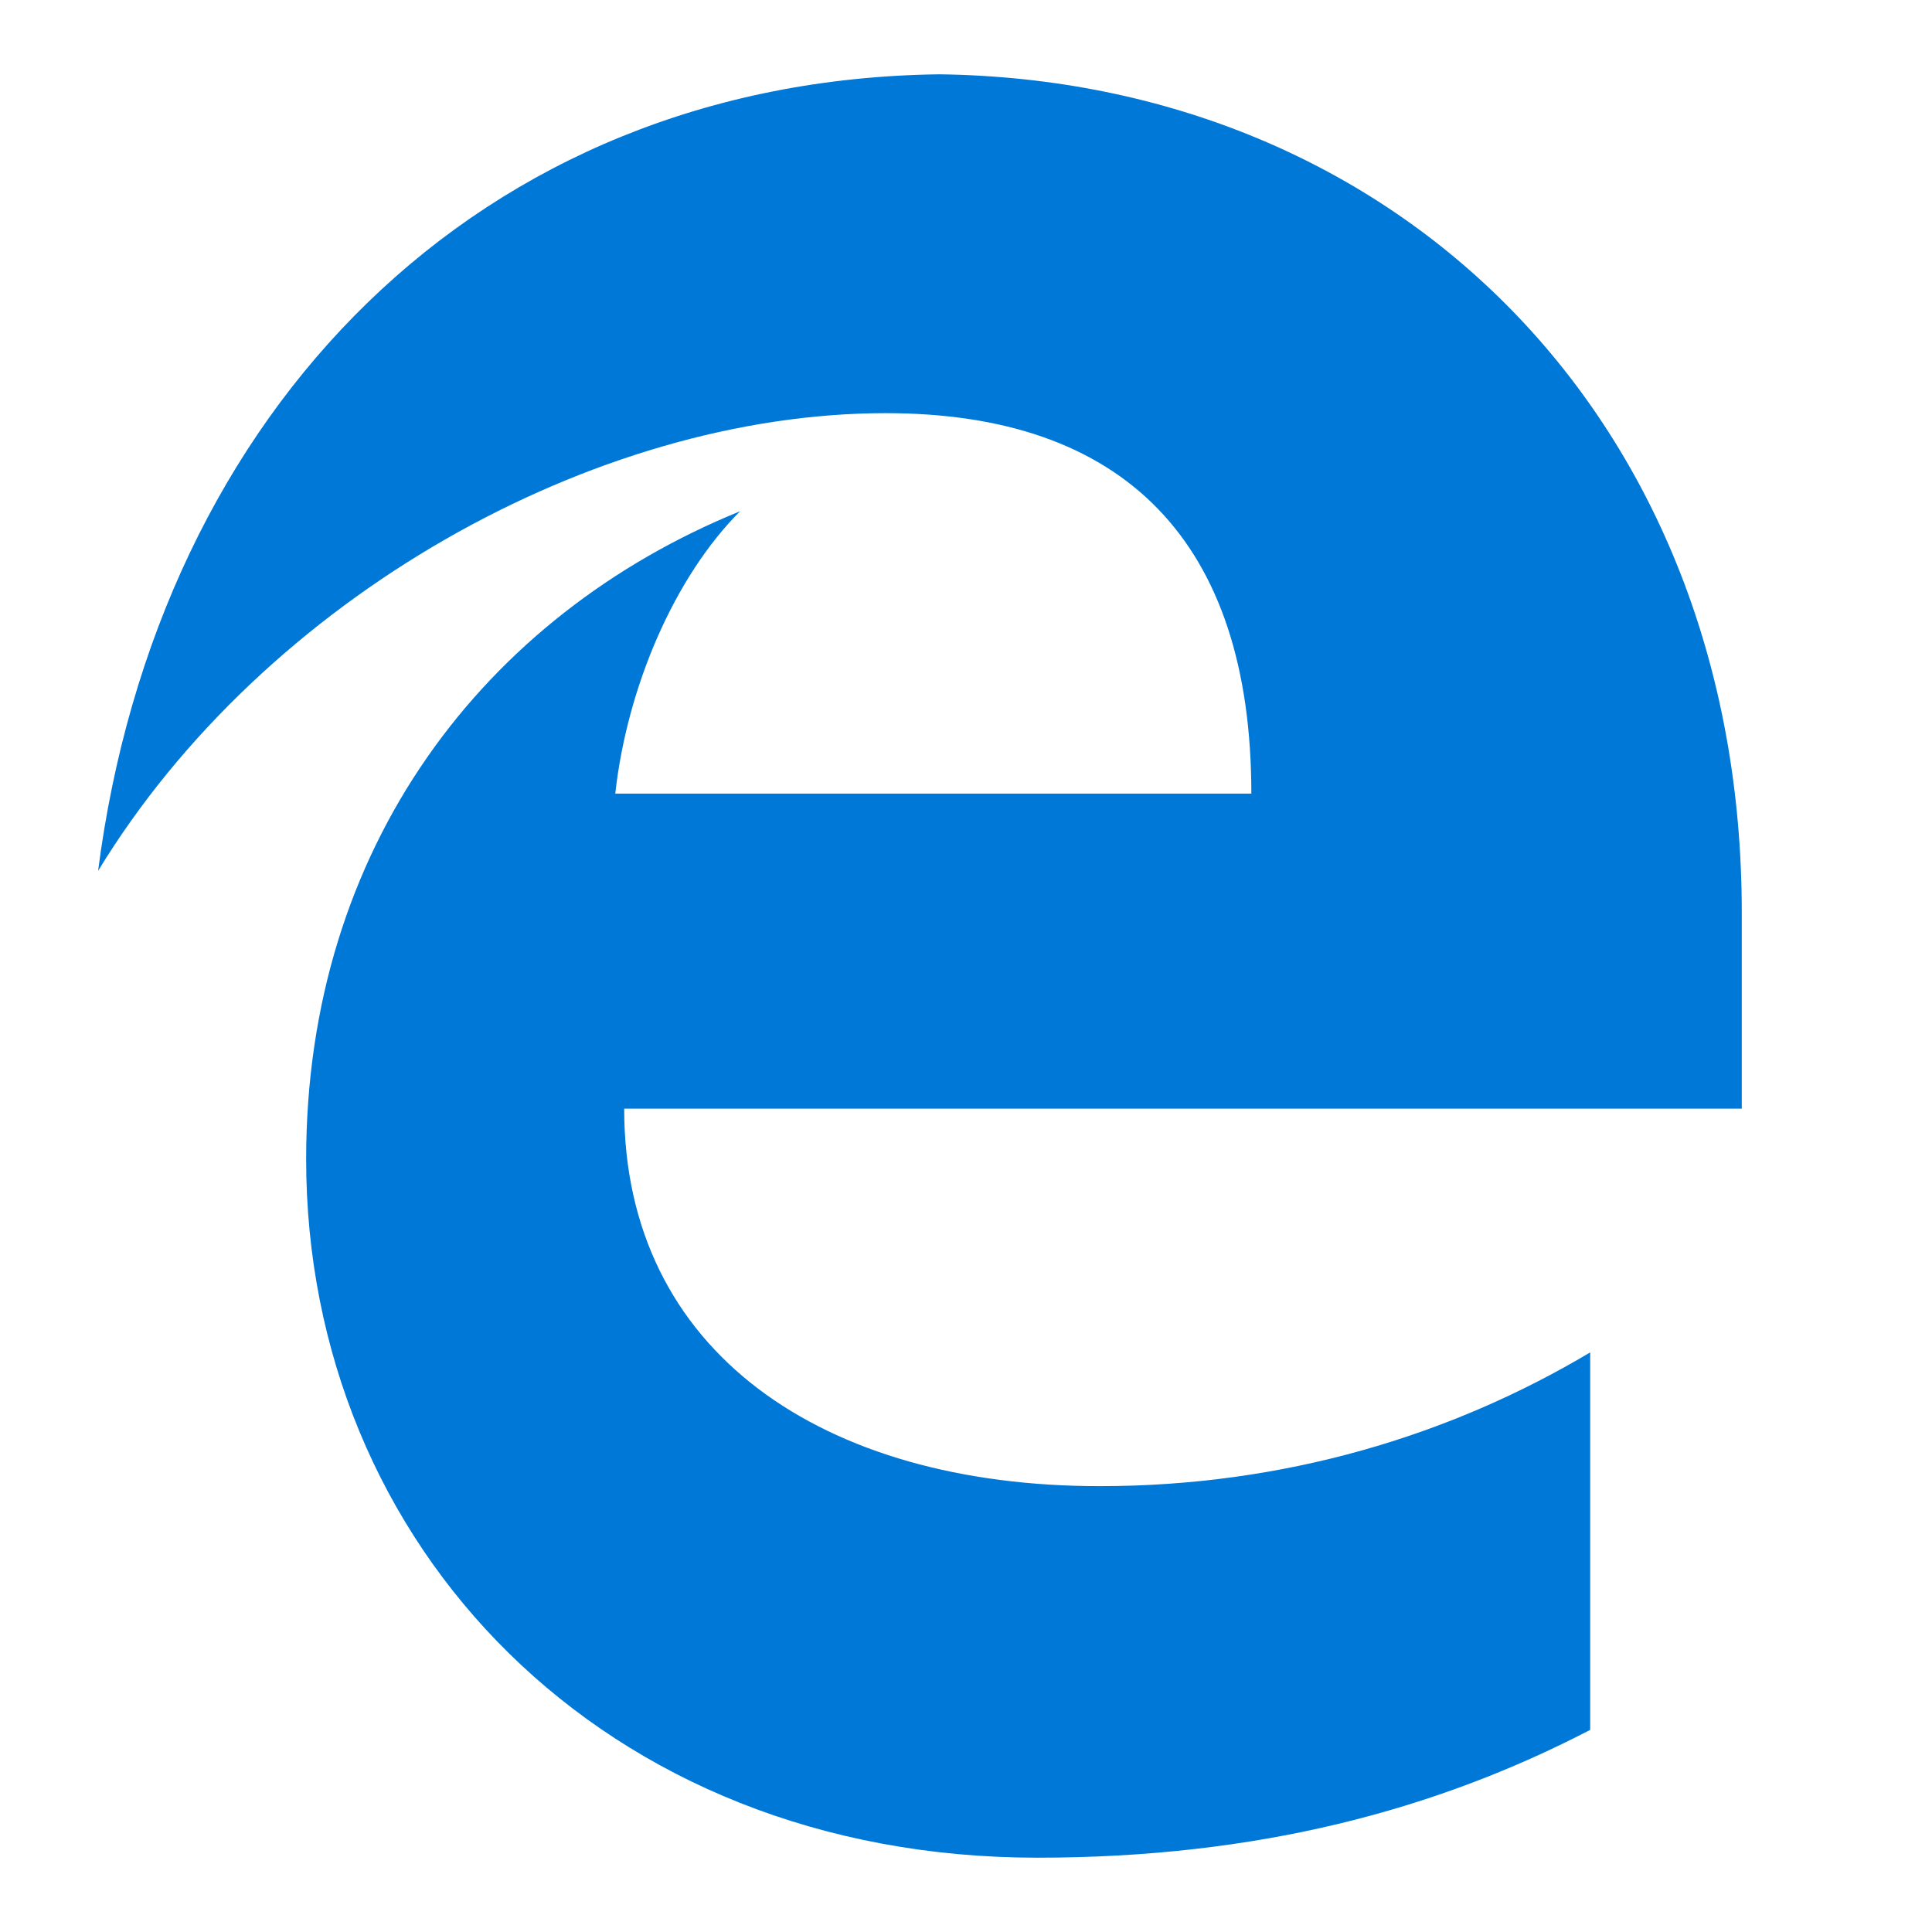
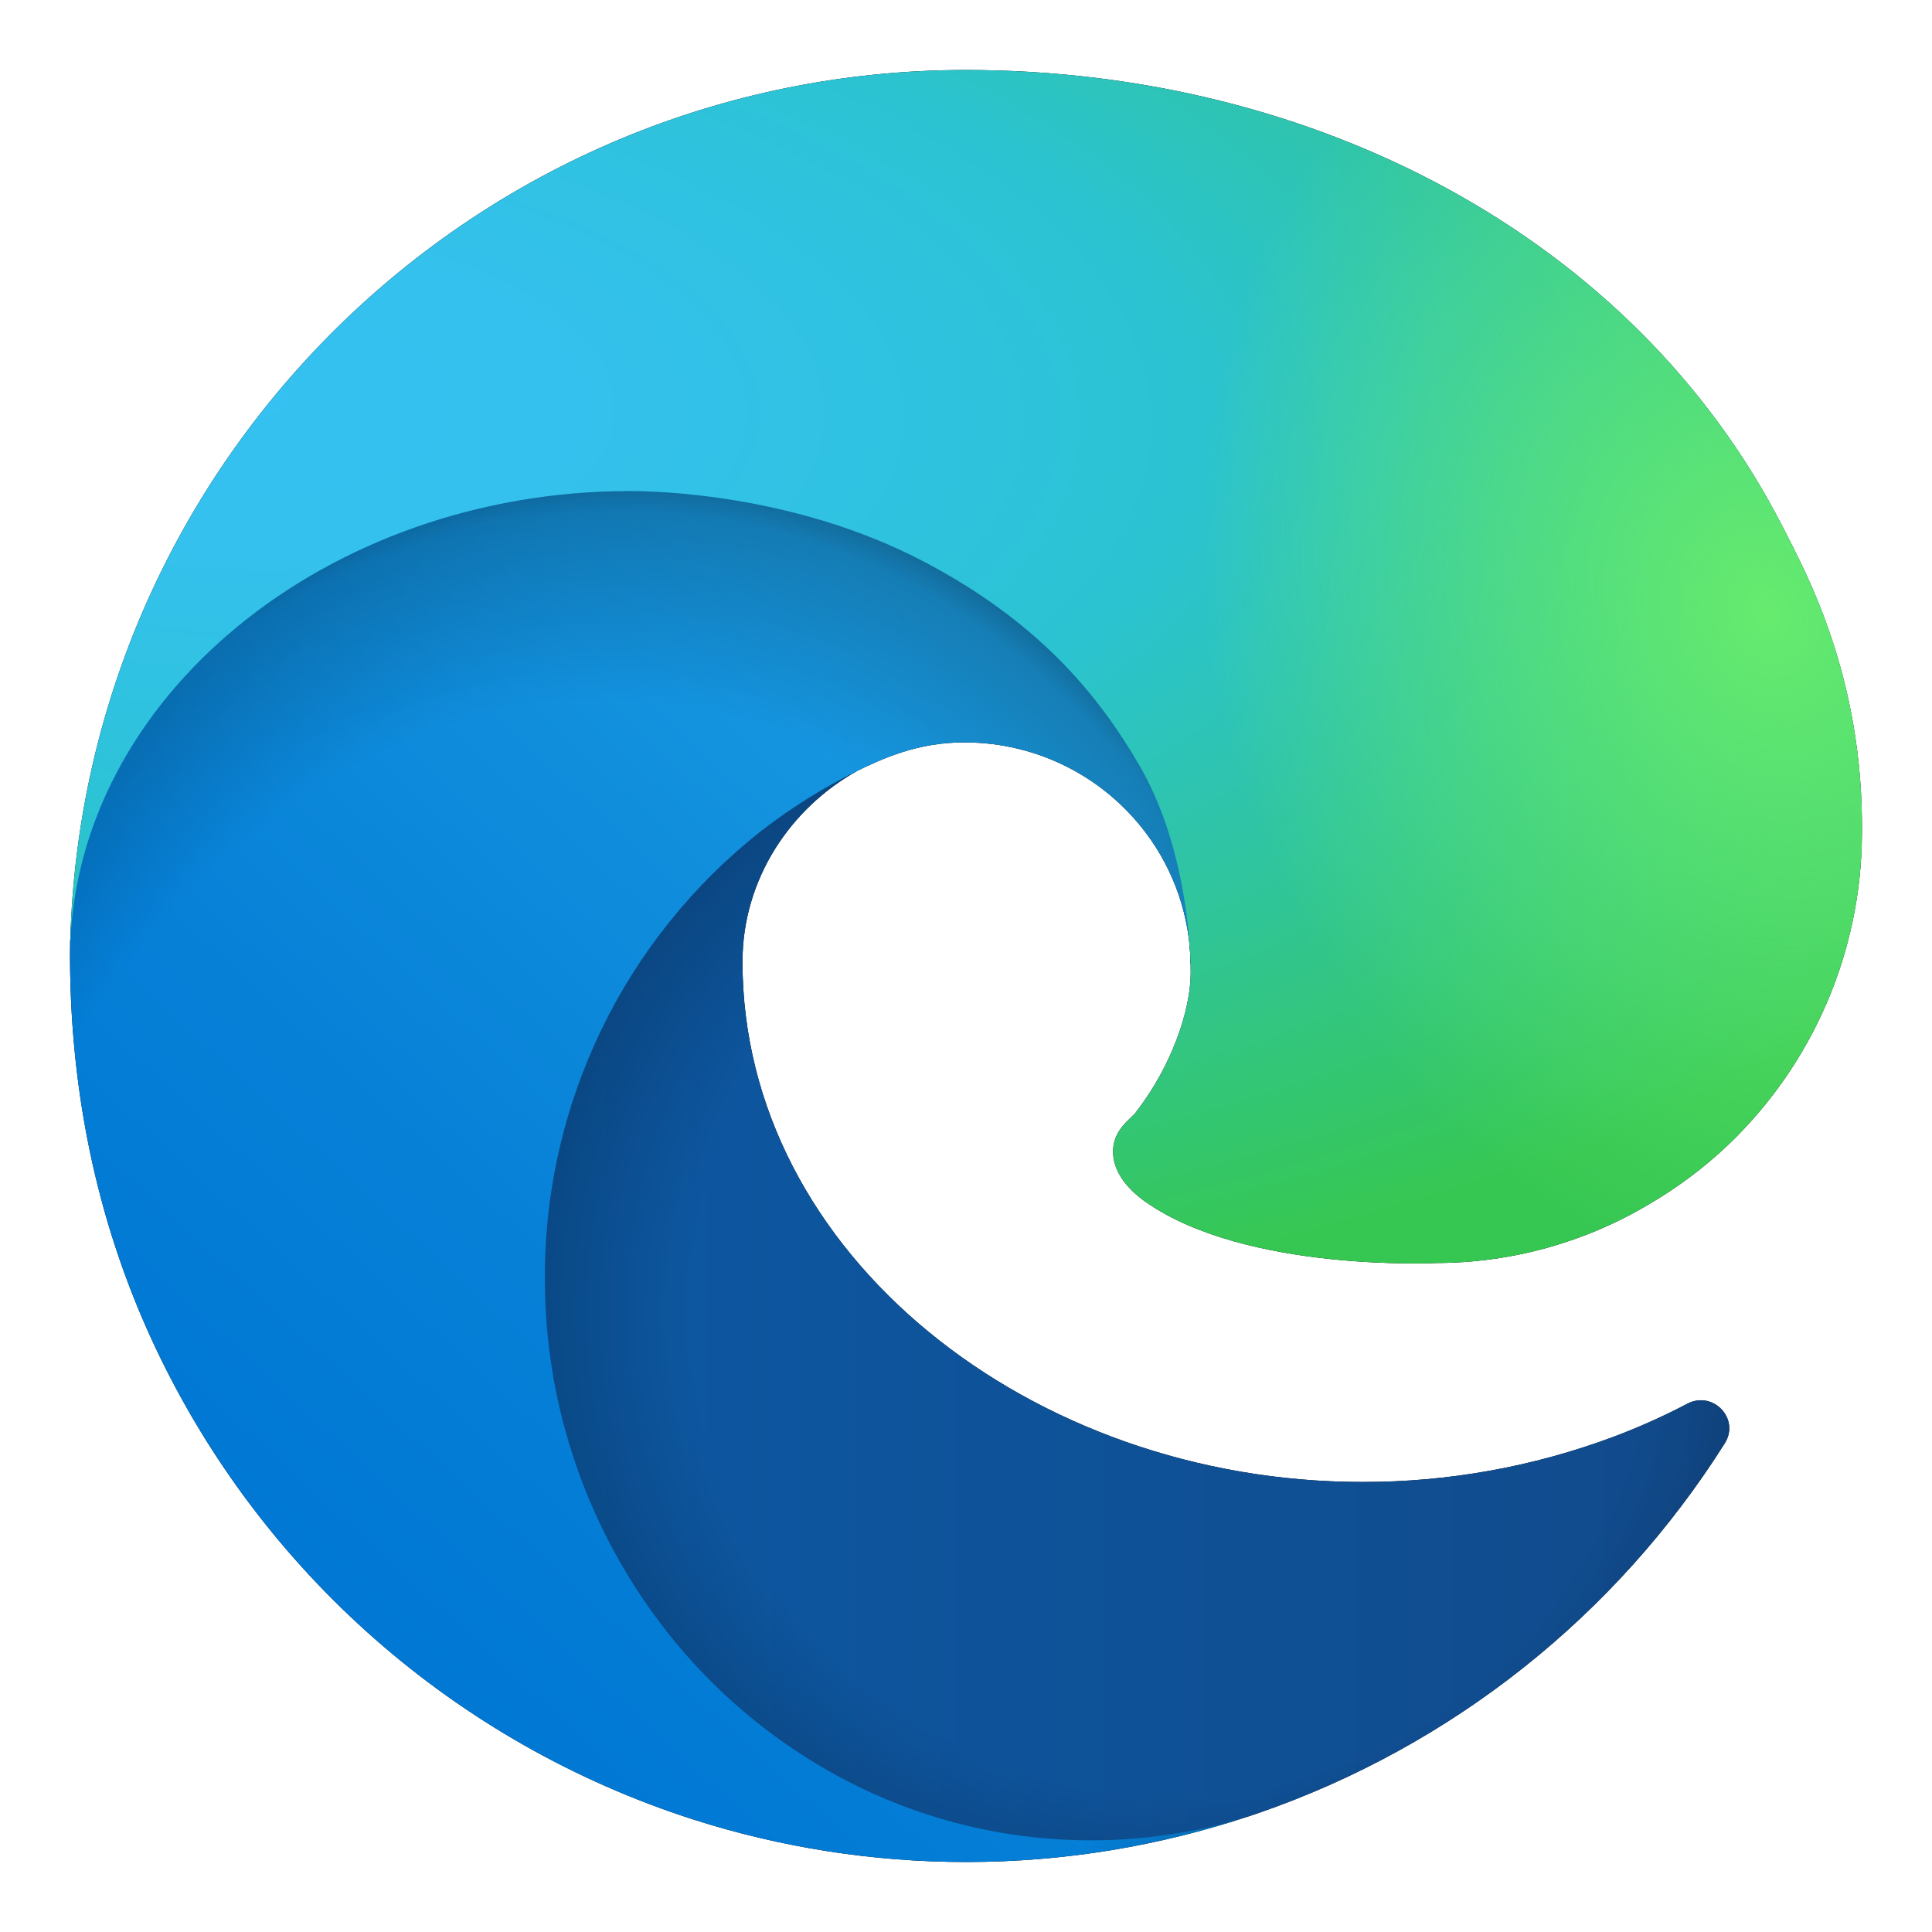
- <svg xmlns="http://www.w3.org/2000/svg" viewBox="-3.3 -2.5 65 65">
-   <path fill="#0078d7" d="M55.3 28.2c0-16.6-11.6-28-27-28.2C12.8.2 2 11.3 0 26.8c5.6-9.2 16.7-15.4 26.5-15.4 8 0 12.3 4.3 12.3 12.8H17.4c.4-3.6 2-7.3 4.2-9.5C13 18.2 7 26 7 36.5 7 49.5 17 60 31.6 60c7.4 0 13.4-1.6 18.6-4.3V43c-4.7 2.8-10.3 4.5-16.5 4.5-9.3 0-16-4.5-16-12.7h37.6v-6.6z" />
+ <svg xmlns="http://www.w3.org/2000/svg" xmlns:xlink="http://www.w3.org/1999/xlink" viewBox="0 0 27600 27600">
+   <linearGradient id="A" gradientUnits="userSpaceOnUse" />
+   <linearGradient id="B" x1="6870" x2="24704" y1="18705" y2="18705" xlink:href="#A">
+     <stop offset="0" stop-color="#0c59a4" />
+     <stop offset="1" stop-color="#114a8b" />
+   </linearGradient>
+   <linearGradient id="C" x1="16272" x2="5133" y1="10968" y2="23102" xlink:href="#A">
+     <stop offset="0" stop-color="#1b9de2" />
+     <stop offset=".16" stop-color="#1595df" />
+     <stop offset=".67" stop-color="#0680d7" />
+     <stop offset="1" stop-color="#0078d4" />
+   </linearGradient>
+   <radialGradient id="D" cx="16720" cy="18747" r="9538" xlink:href="#A">
+     <stop offset=".72" stop-opacity="0" />
+     <stop offset=".95" stop-opacity=".53" />
+     <stop offset="1" />
+   </radialGradient>
+   <radialGradient id="E" cx="7130" cy="19866" r="14324" gradientTransform="matrix(.14843 -.98892 .79688 .1196 -8759 25542)" xlink:href="#A">
+     <stop offset=".76" stop-opacity="0" />
+     <stop offset=".95" stop-opacity=".5" />
+     <stop offset="1" />
+   </radialGradient>
+   <radialGradient id="F" cx="2523" cy="4680" r="20243" gradientTransform="matrix(-.03715 .99931 -2.12836 -.07913 13579 3530)" xlink:href="#A">
+     <stop offset="0" stop-color="#35c1f1" />
+     <stop offset=".11" stop-color="#34c1ed" />
+     <stop offset=".23" stop-color="#2fc2df" />
+     <stop offset=".31" stop-color="#2bc3d2" />
+     <stop offset=".67" stop-color="#36c752" />
+   </radialGradient>
+   <radialGradient id="G" cx="24247" cy="7758" r="9734" gradientTransform="matrix(.28109 .95968 -.78353 .22949 24510 -16292)" xlink:href="#A">
+     <stop offset="0" stop-color="#66eb6e" />
+     <stop offset="1" stop-color="#66eb6e" stop-opacity="0" />
+   </radialGradient>
+   <path id="H" d="M24105 20053a9345 9345 0 01-1053 472 10202 10202 0 01-3590 646c-4732 0-8855-3255-8855-7432 0-1175 680-2193 1643-2729-4280 180-5380 4640-5380 7253 0 7387 6810 8137 8276 8137 791 0 1984-230 2704-456l130-44a12834 12834 0 006660-5282c220-350-168-757-535-565z" />
+   <path id="I" d="M11571 25141a7913 7913 0 01-2273-2137 8145 8145 0 01-1514-4740 8093 8093 0 013093-6395 8082 8082 0 011373-859c312-148 846-414 1554-404a3236 3236 0 012569 1297 3184 3184 0 01636 1866c0-21 2446-7960-8005-7960-4390 0-8004 4166-8004 7820 0 2319 538 4170 1212 5604a12833 12833 0 007684 6757 12795 12795 0 003908 610c1414 0 2774-233 4045-656a7575 7575 0 01-6278-803z" />
+   <path id="J" d="M16231 15886c-80 105-330 250-330 566 0 260 170 512 472 723 1438 1003 4149 868 4156 868a5954 5954 0 003027-839 6147 6147 0 001133-850 6180 6180 0 001910-4437c26-2242-796-3732-1133-4392-2120-4141-6694-6525-11668-6525-7011 0-12703 5635-12798 12620 47-3654 3679-6605 7996-6605 350 0 2346 34 4200 1007 1634 858 2490 1894 3086 2921 618 1067 728 2415 728 2952s-271 1333-780 1990z" />
+   <use fill="url(#B)" xlink:href="#H" />
+   <use fill="url(#D)" opacity=".35" xlink:href="#H" />
+   <use fill="url(#C)" xlink:href="#I" />
+   <use fill="url(#E)" opacity=".4" xlink:href="#I" />
+   <use fill="url(#F)" xlink:href="#J" />
+   <use fill="url(#G)" xlink:href="#J" />
</svg>
